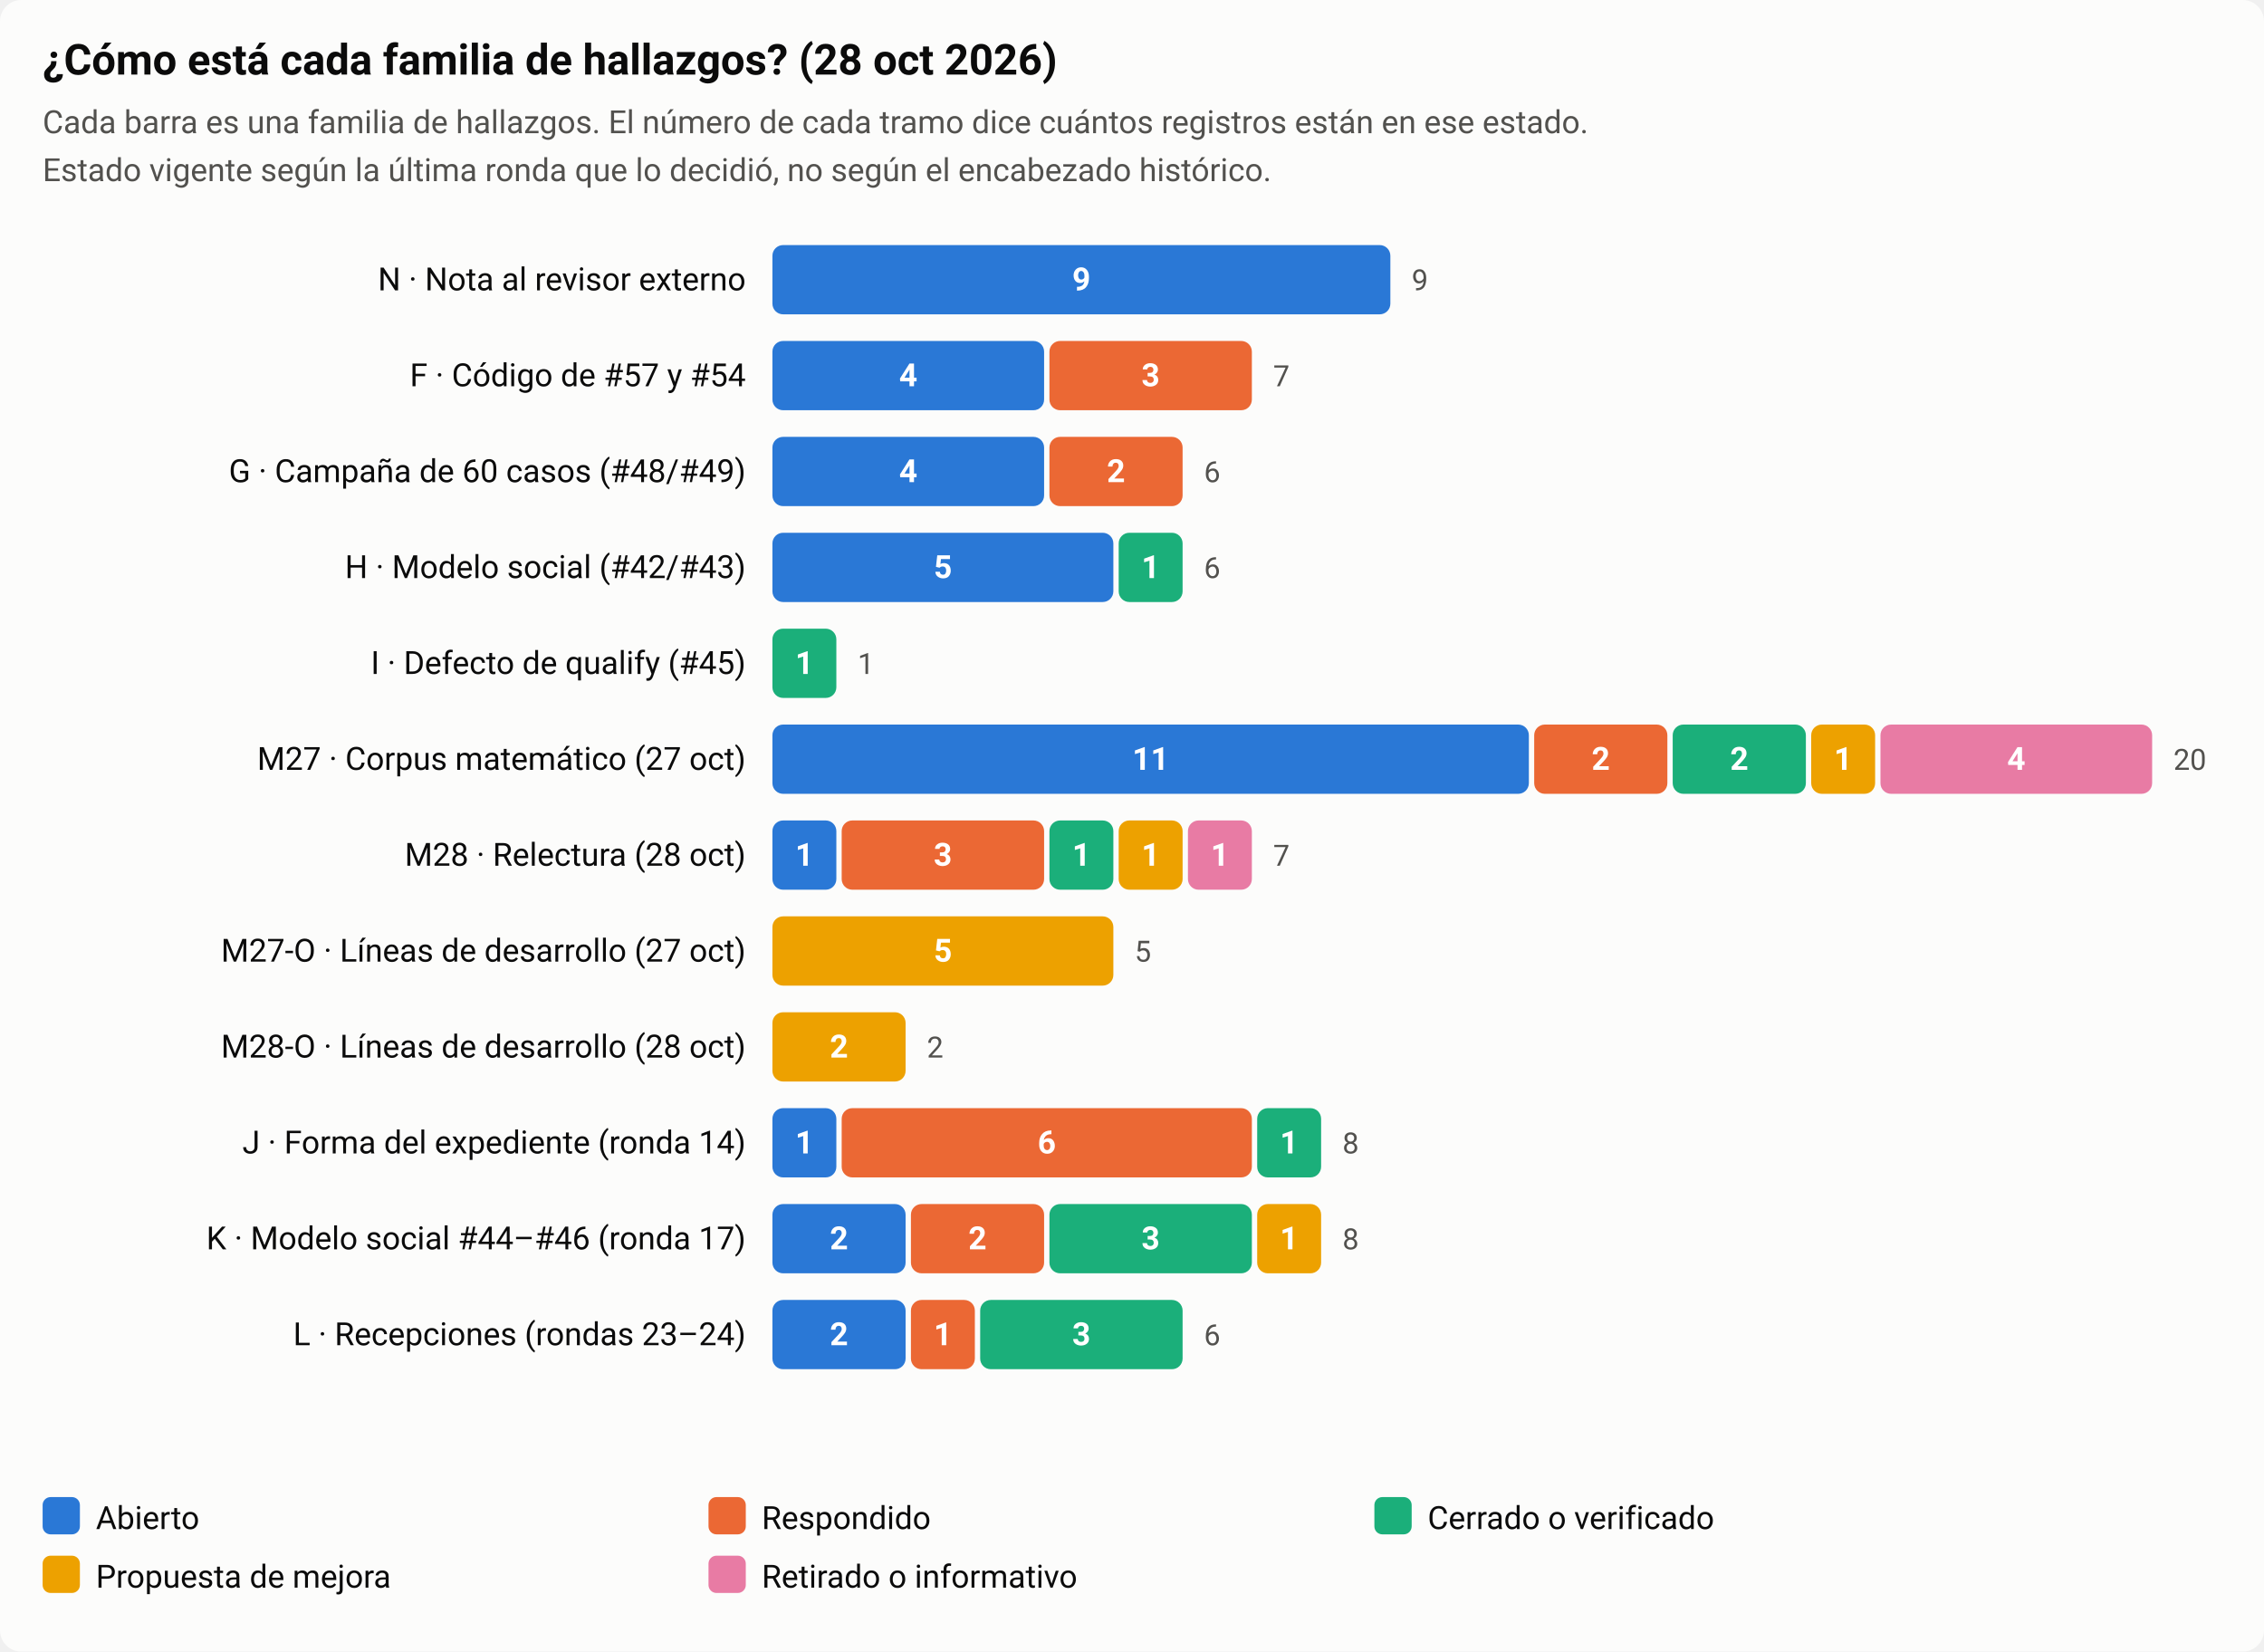
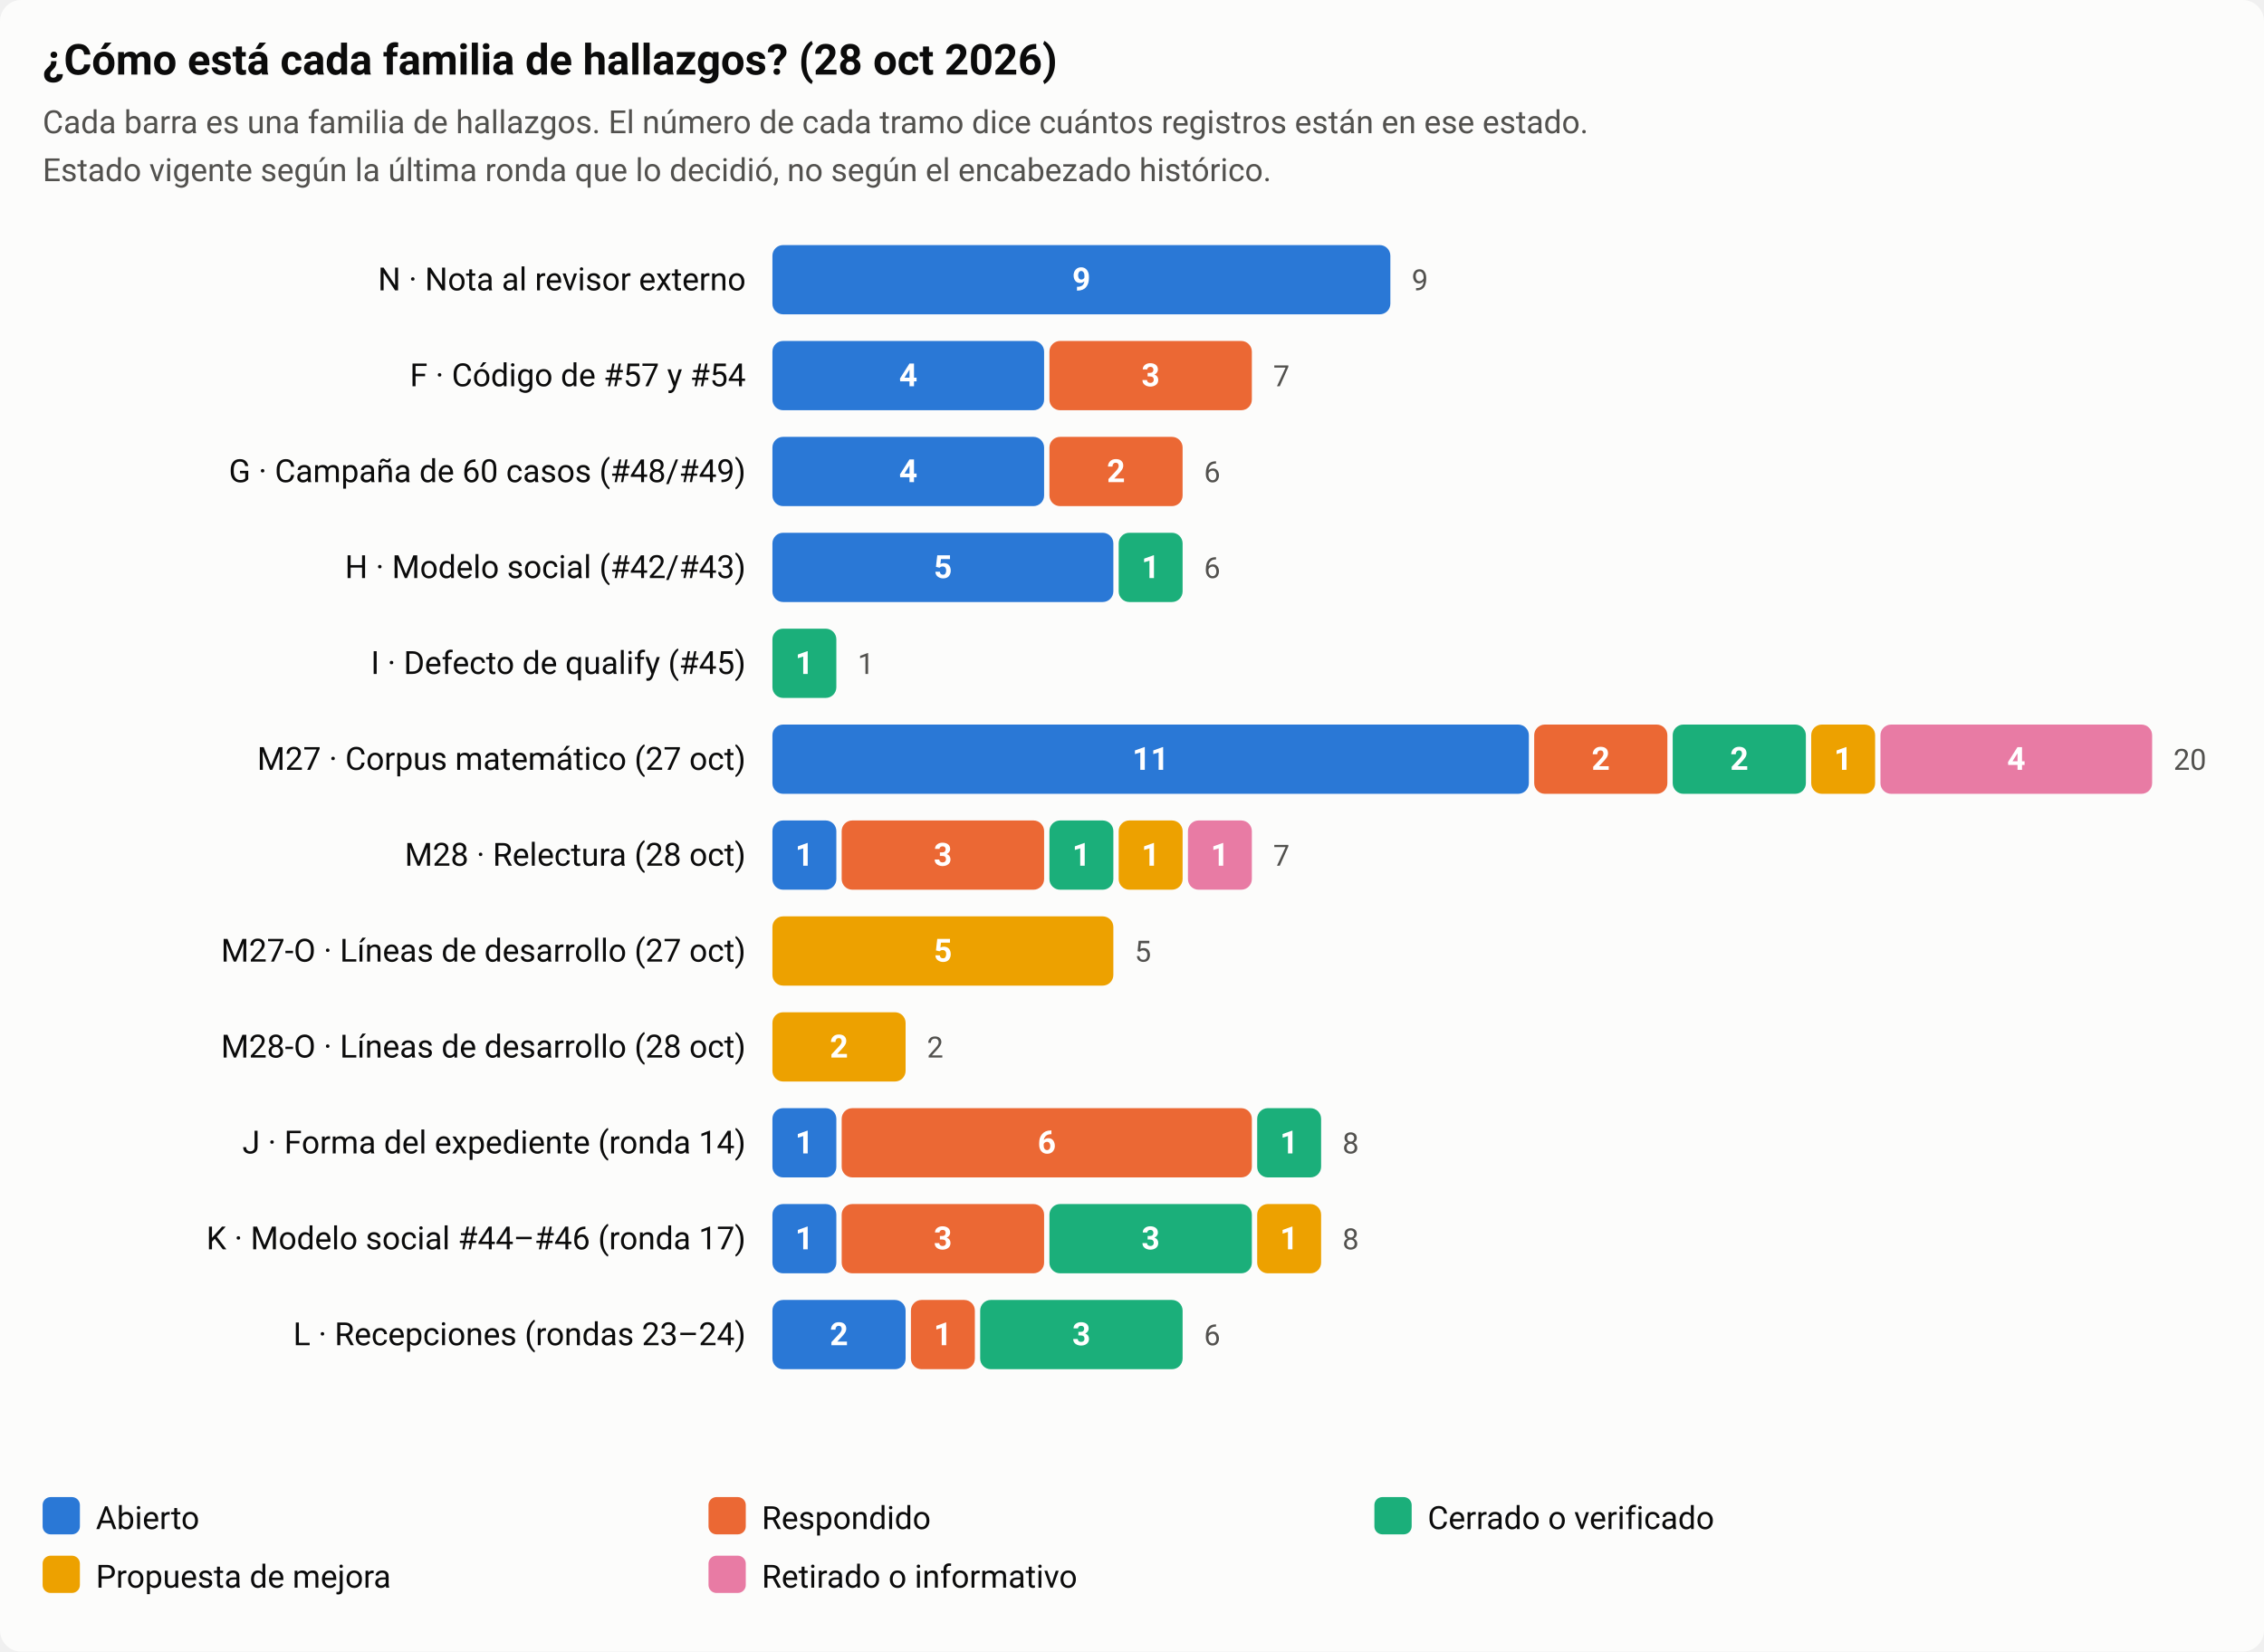
<svg xmlns="http://www.w3.org/2000/svg" viewBox="0 0 850 620" width="850" height="620" role="img" aria-label="Estado de los 79 registros de la auditoría por familia">
  <style>
  .ink{fill:#0b0b0b}.ink2{fill:#52514e}.bg{fill:#fcfcfb}.grid{stroke:#e4e3df}
  .s0{fill:#2a78d6}.s1{fill:#eb6834}.s2{fill:#1baf7a}.s3{fill:#eda100}.s4{fill:#e87ba4}
  .a0{fill:#2a78d6}.a1{fill:#eb6834}.a0s{stroke:#2a78d6}.a1s{stroke:#eb6834}
  text{font-family:system-ui,-apple-system,Segoe UI,Roboto,sans-serif}
  @media (prefers-color-scheme: dark){
    .ink{fill:#f0efec}.ink2{fill:#c3c2b7}.bg{fill:#1a1a19}.grid{stroke:#383835}
    .s0{fill:#3987e5}.s1{fill:#d95926}.s2{fill:#199e70}.s3{fill:#c98500}.s4{fill:#d55181}
    .a0{fill:#3987e5}.a1{fill:#d95926}.a0s{stroke:#3987e5}.a1s{stroke:#d95926}
  }
</style>
  <rect class="bg" width="850" height="620" rx="8" />
  <text class="ink" x="16" y="28" font-size="16" font-weight="600">¿Cómo está cada familia de hallazgos? (28 oct 2026)</text>
  <text class="ink2" x="16" y="50" font-size="12">Cada barra es una familia de hallazgos. El número de cada tramo dice cuántos registros están en ese estado.</text>
  <text class="ink2" x="16" y="68" font-size="12">Estado vigente según la última ronda que lo decidió, no según el encabezado histórico.</text>
  <text class="ink" x="280" y="109" font-size="12" text-anchor="end">N · Nota al revisor externo</text>
  <rect class="s0" x="290" y="92" width="232" height="26" rx="4" />
  <text x="406.0" y="109" font-size="12" font-weight="600" text-anchor="middle" fill="#fff">9</text>
  <text class="ink2" x="530" y="109" font-size="11">9</text>
  <text class="ink" x="280" y="145" font-size="12" text-anchor="end">F · Código de #57 y #54</text>
  <rect class="s0" x="290" y="128" width="102" height="26" rx="4" />
  <text x="341.0" y="145" font-size="12" font-weight="600" text-anchor="middle" fill="#fff">4</text>
  <rect class="s1" x="394" y="128" width="76" height="26" rx="4" />
  <text x="432.0" y="145" font-size="12" font-weight="600" text-anchor="middle" fill="#fff">3</text>
  <text class="ink2" x="478" y="145" font-size="11">7</text>
  <text class="ink" x="280" y="181" font-size="12" text-anchor="end">G · Campaña de 60 casos (#48/#49)</text>
  <rect class="s0" x="290" y="164" width="102" height="26" rx="4" />
  <text x="341.0" y="181" font-size="12" font-weight="600" text-anchor="middle" fill="#fff">4</text>
  <rect class="s1" x="394" y="164" width="50" height="26" rx="4" />
  <text x="419.0" y="181" font-size="12" font-weight="600" text-anchor="middle" fill="#fff">2</text>
  <text class="ink2" x="452" y="181" font-size="11">6</text>
  <text class="ink" x="280" y="217" font-size="12" text-anchor="end">H · Modelo social (#42/#43)</text>
  <rect class="s0" x="290" y="200" width="128" height="26" rx="4" />
  <text x="354.0" y="217" font-size="12" font-weight="600" text-anchor="middle" fill="#fff">5</text>
  <rect class="s2" x="420" y="200" width="24" height="26" rx="4" />
  <text x="432.0" y="217" font-size="12" font-weight="600" text-anchor="middle" fill="#fff">1</text>
  <text class="ink2" x="452" y="217" font-size="11">6</text>
  <text class="ink" x="280" y="253" font-size="12" text-anchor="end">I · Defecto de qualify (#45)</text>
  <rect class="s2" x="290" y="236" width="24" height="26" rx="4" />
  <text x="302.0" y="253" font-size="12" font-weight="600" text-anchor="middle" fill="#fff">1</text>
  <text class="ink2" x="322" y="253" font-size="11">1</text>
  <text class="ink" x="280" y="289" font-size="12" text-anchor="end">M27 · Corpus matemático (27 oct)</text>
  <rect class="s0" x="290" y="272" width="284" height="26" rx="4" />
  <text x="432.0" y="289" font-size="12" font-weight="600" text-anchor="middle" fill="#fff">11</text>
  <rect class="s1" x="576" y="272" width="50" height="26" rx="4" />
  <text x="601.0" y="289" font-size="12" font-weight="600" text-anchor="middle" fill="#fff">2</text>
  <rect class="s2" x="628" y="272" width="50" height="26" rx="4" />
  <text x="653.0" y="289" font-size="12" font-weight="600" text-anchor="middle" fill="#fff">2</text>
  <rect class="s3" x="680" y="272" width="24" height="26" rx="4" />
  <text x="692.0" y="289" font-size="12" font-weight="600" text-anchor="middle" fill="#fff">1</text>
  <rect class="s4" x="706" y="272" width="102" height="26" rx="4" />
  <text x="757.0" y="289" font-size="12" font-weight="600" text-anchor="middle" fill="#fff">4</text>
  <text class="ink2" x="816" y="289" font-size="11">20</text>
  <text class="ink" x="280" y="325" font-size="12" text-anchor="end">M28 · Relectura (28 oct)</text>
  <rect class="s0" x="290" y="308" width="24" height="26" rx="4" />
  <text x="302.0" y="325" font-size="12" font-weight="600" text-anchor="middle" fill="#fff">1</text>
  <rect class="s1" x="316" y="308" width="76" height="26" rx="4" />
  <text x="354.0" y="325" font-size="12" font-weight="600" text-anchor="middle" fill="#fff">3</text>
  <rect class="s2" x="394" y="308" width="24" height="26" rx="4" />
  <text x="406.0" y="325" font-size="12" font-weight="600" text-anchor="middle" fill="#fff">1</text>
  <rect class="s3" x="420" y="308" width="24" height="26" rx="4" />
  <text x="432.0" y="325" font-size="12" font-weight="600" text-anchor="middle" fill="#fff">1</text>
  <rect class="s4" x="446" y="308" width="24" height="26" rx="4" />
  <text x="458.0" y="325" font-size="12" font-weight="600" text-anchor="middle" fill="#fff">1</text>
  <text class="ink2" x="478" y="325" font-size="11">7</text>
  <text class="ink" x="280" y="361" font-size="12" text-anchor="end">M27-O · Líneas de desarrollo (27 oct)</text>
  <rect class="s3" x="290" y="344" width="128" height="26" rx="4" />
  <text x="354.0" y="361" font-size="12" font-weight="600" text-anchor="middle" fill="#fff">5</text>
  <text class="ink2" x="426" y="361" font-size="11">5</text>
  <text class="ink" x="280" y="397" font-size="12" text-anchor="end">M28-O · Líneas de desarrollo (28 oct)</text>
  <rect class="s3" x="290" y="380" width="50" height="26" rx="4" />
  <text x="315.0" y="397" font-size="12" font-weight="600" text-anchor="middle" fill="#fff">2</text>
  <text class="ink2" x="348" y="397" font-size="11">2</text>
  <text class="ink" x="280" y="433" font-size="12" text-anchor="end">J · Forma del expediente (ronda 14)</text>
  <rect class="s0" x="290" y="416" width="24" height="26" rx="4" />
  <text x="302.0" y="433" font-size="12" font-weight="600" text-anchor="middle" fill="#fff">1</text>
  <rect class="s1" x="316" y="416" width="154" height="26" rx="4" />
  <text x="393.0" y="433" font-size="12" font-weight="600" text-anchor="middle" fill="#fff">6</text>
  <rect class="s2" x="472" y="416" width="24" height="26" rx="4" />
  <text x="484.0" y="433" font-size="12" font-weight="600" text-anchor="middle" fill="#fff">1</text>
  <text class="ink2" x="504" y="433" font-size="11">8</text>
  <text class="ink" x="280" y="469" font-size="12" text-anchor="end">K · Modelo social #44–#46 (ronda 17)</text>
-   <rect class="s0" x="290" y="452" width="50" height="26" rx="4" />
-   <text x="315.0" y="469" font-size="12" font-weight="600" text-anchor="middle" fill="#fff">2</text>
-   <rect class="s1" x="342" y="452" width="50" height="26" rx="4" />
-   <text x="367.0" y="469" font-size="12" font-weight="600" text-anchor="middle" fill="#fff">2</text>
+   <rect class="s0" x="290" y="452" width="24" height="26" rx="4" />
+   <text x="302.0" y="469" font-size="12" font-weight="600" text-anchor="middle" fill="#fff">1</text>
+   <rect class="s1" x="316" y="452" width="76" height="26" rx="4" />
+   <text x="354.0" y="469" font-size="12" font-weight="600" text-anchor="middle" fill="#fff">3</text>
  <rect class="s2" x="394" y="452" width="76" height="26" rx="4" />
  <text x="432.0" y="469" font-size="12" font-weight="600" text-anchor="middle" fill="#fff">3</text>
  <rect class="s3" x="472" y="452" width="24" height="26" rx="4" />
  <text x="484.0" y="469" font-size="12" font-weight="600" text-anchor="middle" fill="#fff">1</text>
  <text class="ink2" x="504" y="469" font-size="11">8</text>
  <text class="ink" x="280" y="505" font-size="12" text-anchor="end">L · Recepciones (rondas 23–24)</text>
  <rect class="s0" x="290" y="488" width="50" height="26" rx="4" />
  <text x="315.0" y="505" font-size="12" font-weight="600" text-anchor="middle" fill="#fff">2</text>
  <rect class="s1" x="342" y="488" width="24" height="26" rx="4" />
  <text x="354.0" y="505" font-size="12" font-weight="600" text-anchor="middle" fill="#fff">1</text>
  <rect class="s2" x="368" y="488" width="76" height="26" rx="4" />
  <text x="406.0" y="505" font-size="12" font-weight="600" text-anchor="middle" fill="#fff">3</text>
  <text class="ink2" x="452" y="505" font-size="11">6</text>
  <rect class="s0" x="16" y="562" width="14" height="14" rx="3" />
  <text class="ink" x="36" y="574" font-size="12">Abierto</text>
  <rect class="s1" x="266" y="562" width="14" height="14" rx="3" />
  <text class="ink" x="286" y="574" font-size="12">Respondido</text>
  <rect class="s2" x="516" y="562" width="14" height="14" rx="3" />
  <text class="ink" x="536" y="574" font-size="12">Cerrado o verificado</text>
  <rect class="s3" x="16" y="584" width="14" height="14" rx="3" />
  <text class="ink" x="36" y="596" font-size="12">Propuesta de mejora</text>
  <rect class="s4" x="266" y="584" width="14" height="14" rx="3" />
  <text class="ink" x="286" y="596" font-size="12">Retirado o informativo</text>
</svg>
